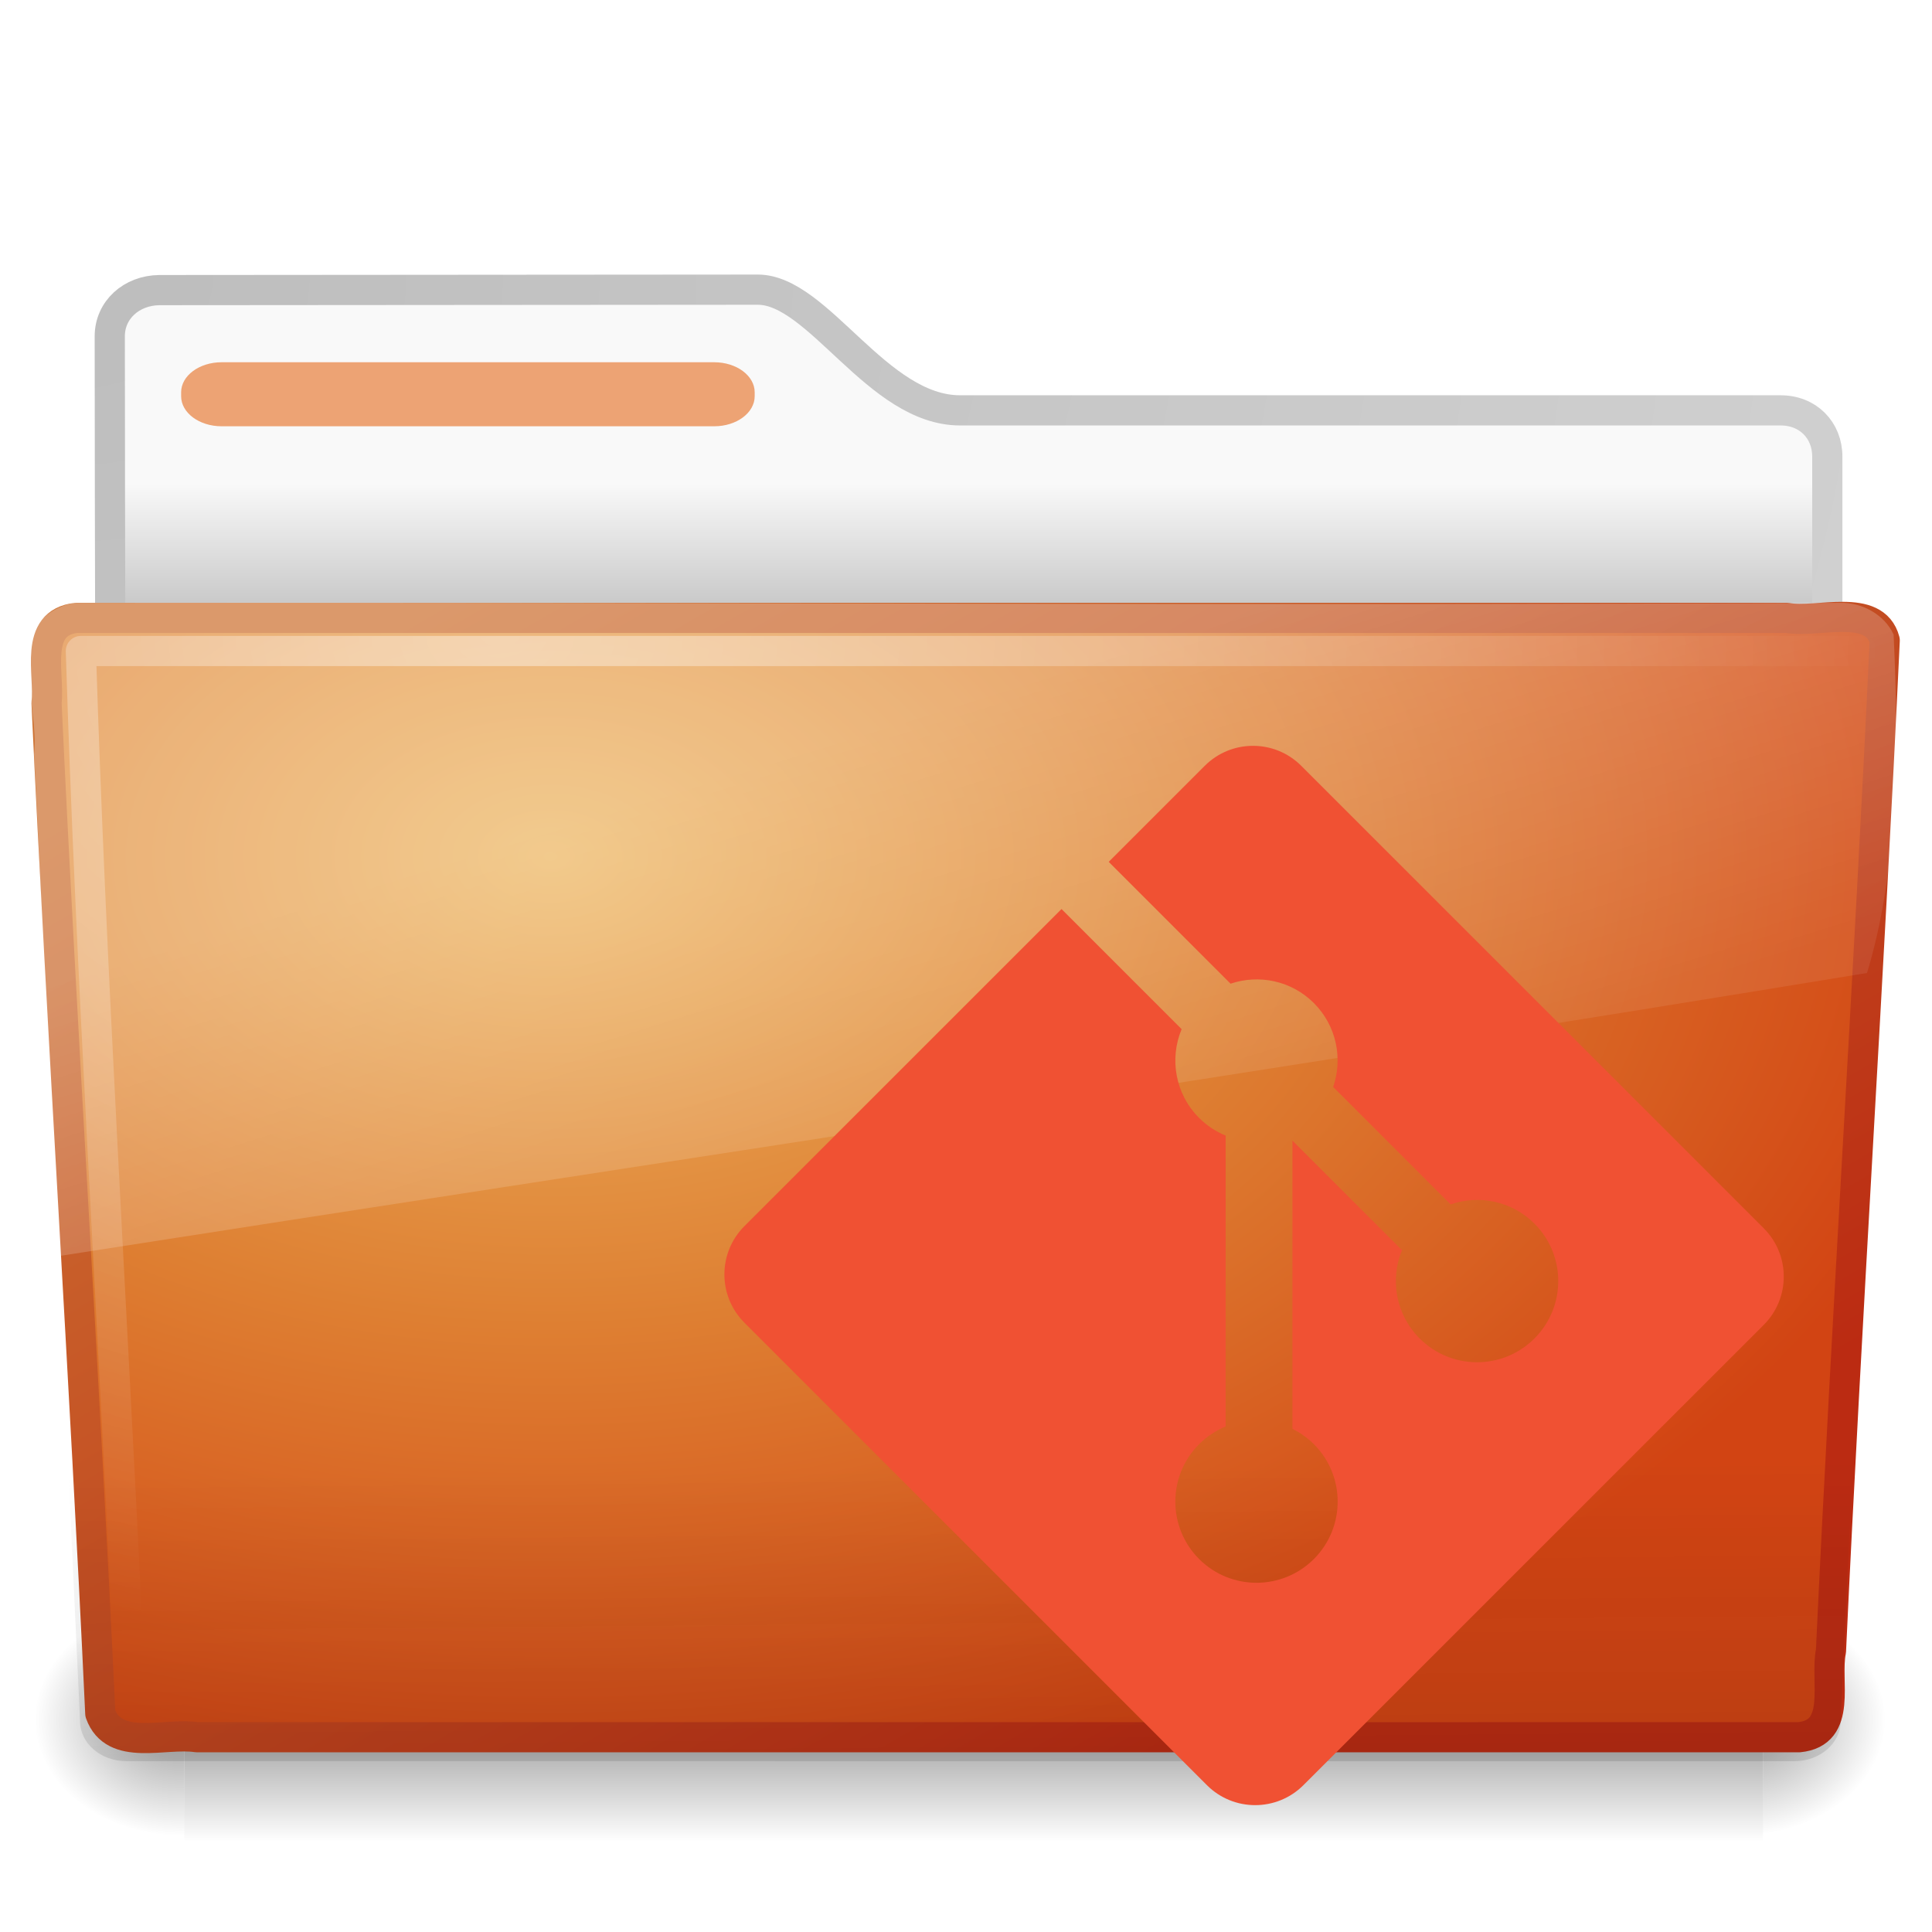
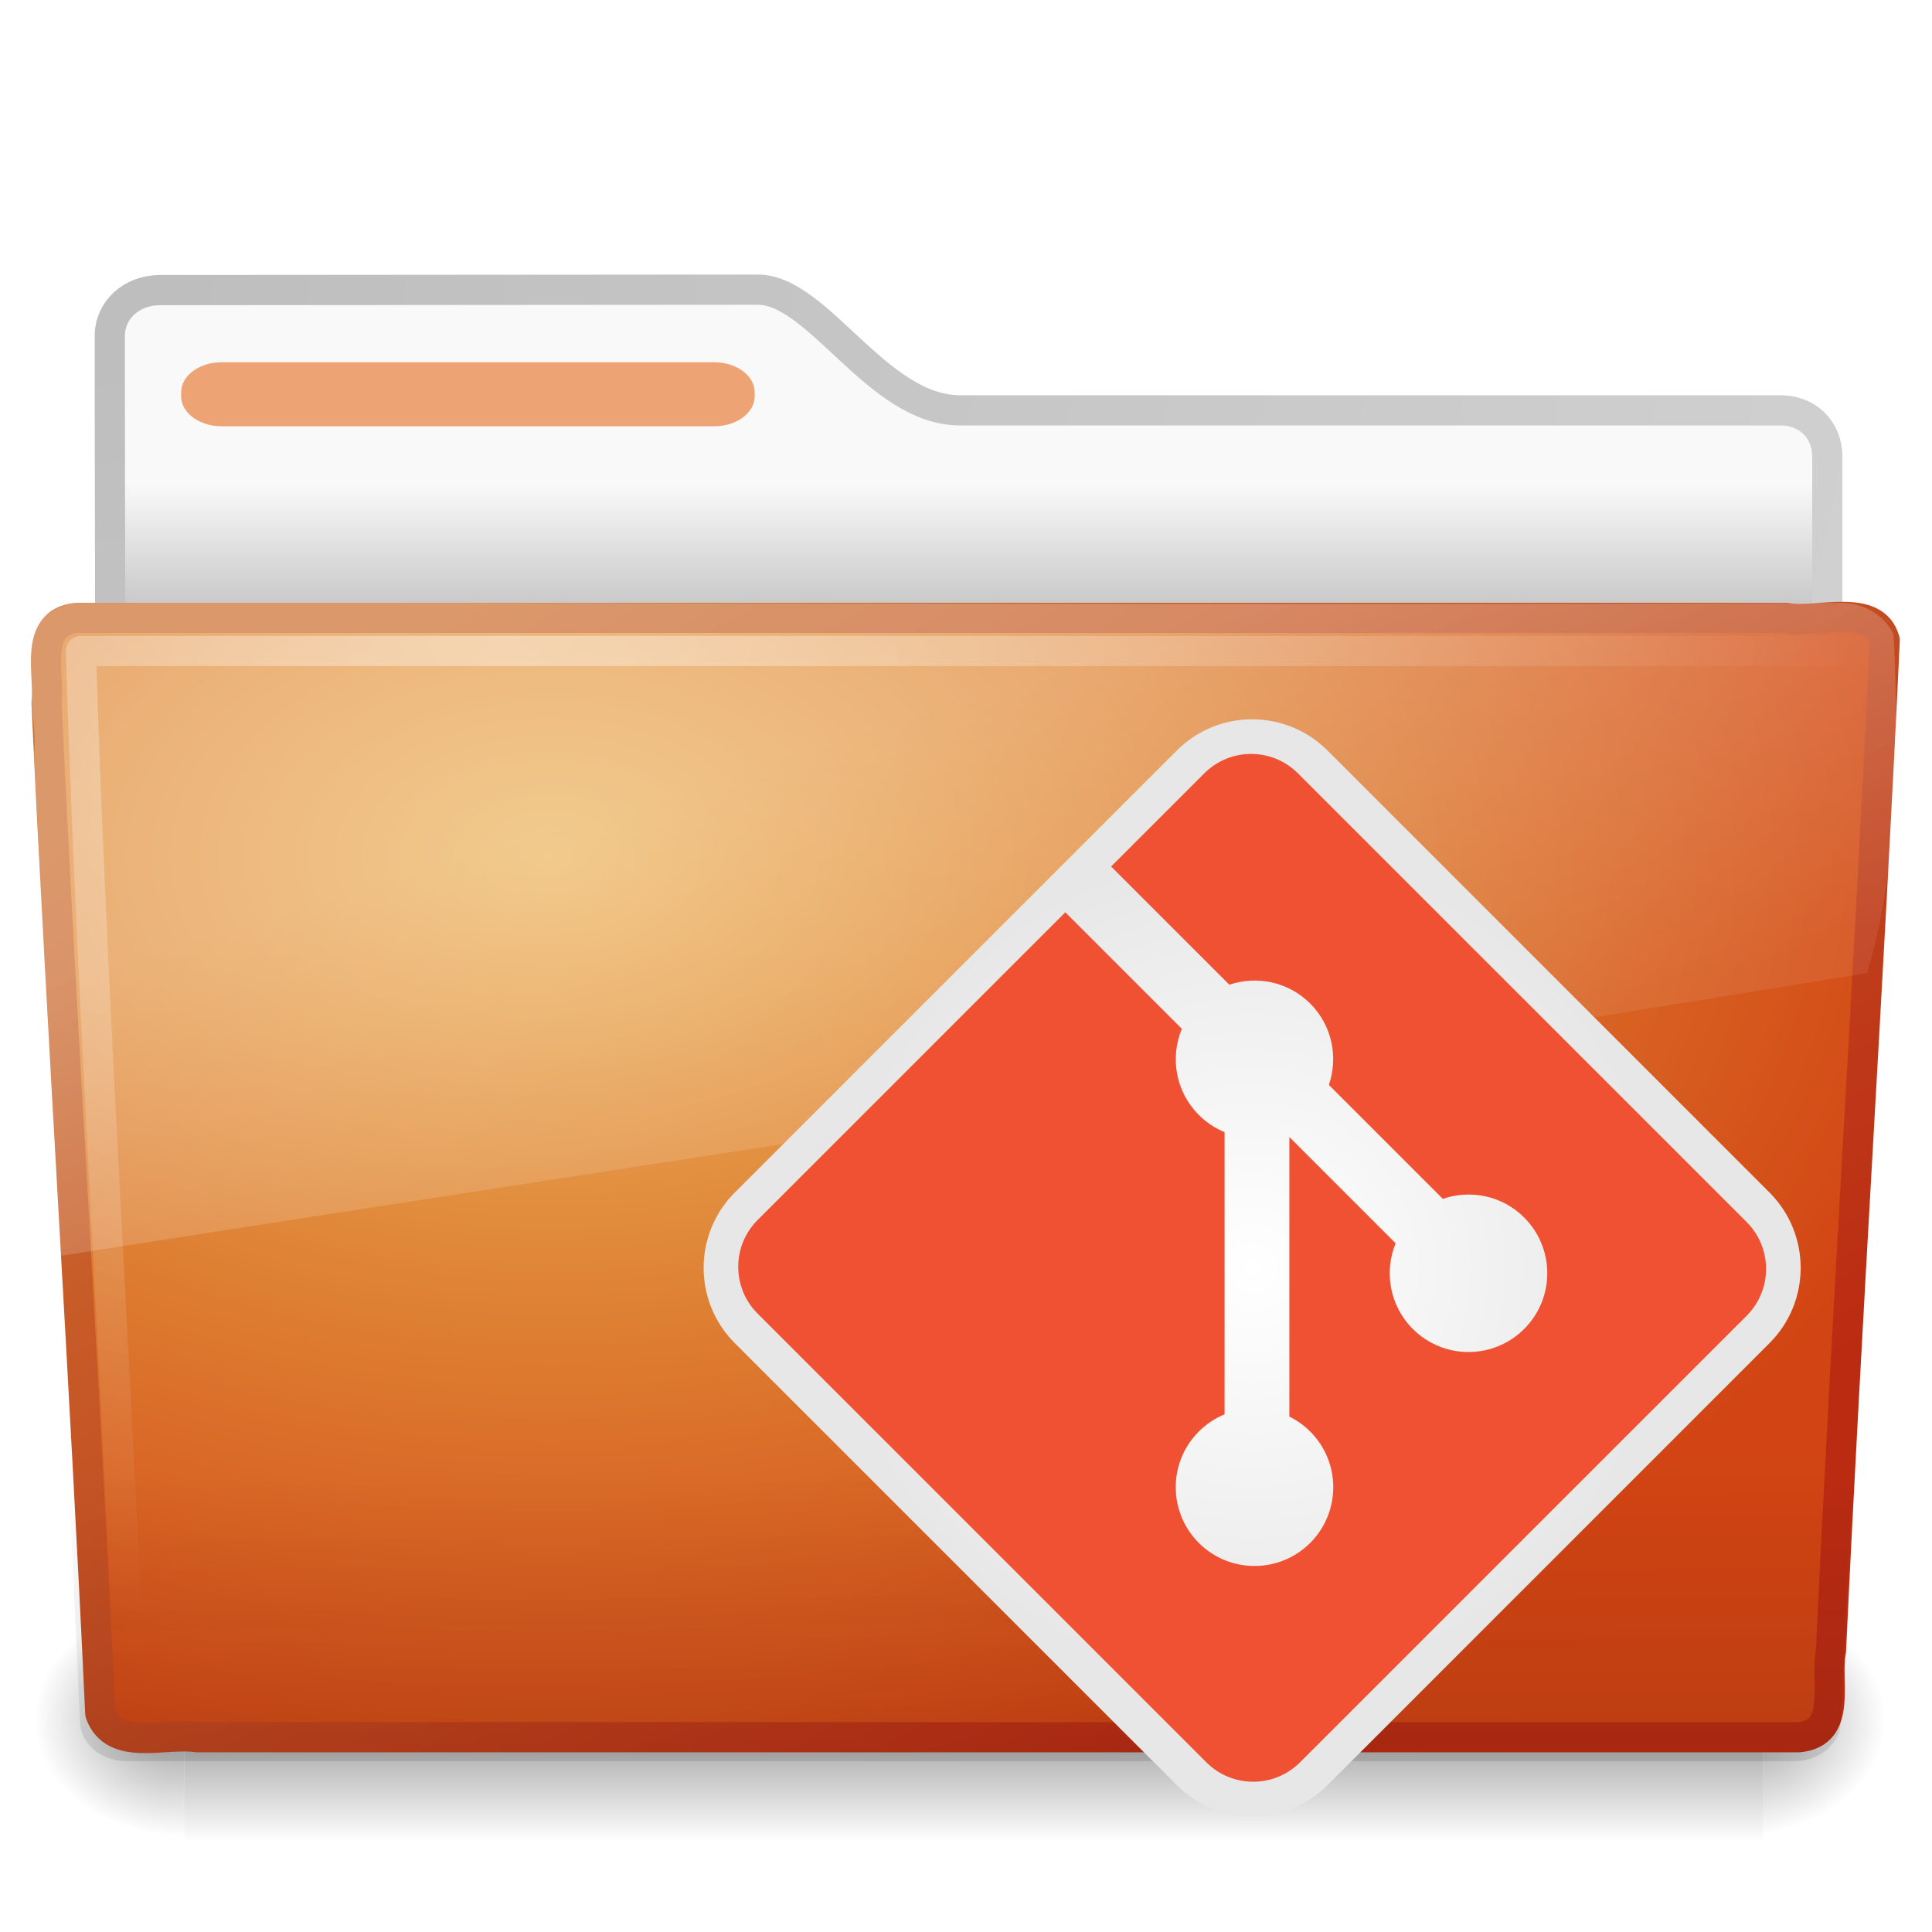
<svg xmlns="http://www.w3.org/2000/svg" xmlns:xlink="http://www.w3.org/1999/xlink" id="svg2906" width="64" height="64" version="1.0">
  <defs id="defs2908">
+     <linearGradient id="linearGradient1193">
+       <stop style="stop-color:#ffffff;stop-opacity:1" offset="0" id="stop1189" />
+       <stop style="stop-color:#e7e7e7;stop-opacity:1" offset="1" id="stop1191" />
+     </linearGradient>
    <radialGradient id="radialGradient2904" cx="3" cy="5.017" r="21" gradientTransform="matrix(-1.7093e-8 2.28 -2.8952 -1.9417e-8 16.801 2.2898)" gradientUnits="userSpaceOnUse">
      <stop id="stop3486" style="stop-color:#bdbdbd" offset="0" />
      <stop id="stop3488" style="stop-color:#d0d0d0" offset="1" />
    </radialGradient>
    <linearGradient id="linearGradient2902" x1="62.989" x2="62.989" y1="13.183" y2="16.19" gradientTransform="matrix(1.3408 0 0 1.33 -68.673 -1.51)" gradientUnits="userSpaceOnUse">
      <stop id="stop6406" style="stop-color:#f9f9f9" offset="0" />
      <stop id="stop6408" style="stop-color:#c9c9c9" offset="1" />
    </linearGradient>
    <radialGradient id="radialGradient2880" cx="605.71" cy="486.65" r="117.14" gradientTransform="matrix(-.03213 0 0 .037059 23.363 25.412)" gradientUnits="userSpaceOnUse">
      <stop id="stop2681" offset="0" />
      <stop id="stop2683" style="stop-opacity:0" offset="1" />
    </radialGradient>
    <radialGradient id="radialGradient2878" cx="605.71" cy="486.65" r="117.14" gradientTransform="matrix(.03213 0 0 .037059 24.637 25.412)" gradientUnits="userSpaceOnUse">
      <stop id="stop2675" offset="0" />
      <stop id="stop2677" style="stop-opacity:0" offset="1" />
    </radialGradient>
    <linearGradient id="linearGradient2876" x1="302.86" x2="302.86" y1="366.65" y2="609.51" gradientTransform="matrix(.08284 0 0 .037059 -5.9408 25.412)" gradientUnits="userSpaceOnUse">
      <stop id="stop2667" style="stop-opacity:0" offset="0" />
      <stop id="stop2669" offset=".5" />
      <stop id="stop2671" style="stop-opacity:0" offset="1" />
    </linearGradient>
    <linearGradient id="linearGradient2895" x1="82.453" x2="65.34" y1="45.114" y2="15.944" gradientTransform="matrix(1.3408 0 0 1.3265 -72.463 -1.6032)" gradientUnits="userSpaceOnUse">
      <stop id="stop3624-5" style="stop-color:#bb2b12" offset="0" />
      <stop id="stop3626-7" style="stop-color:#cd7233" offset="1" />
    </linearGradient>
    <radialGradient id="radialGradient2893" cx="63.969" cy="14.113" r="23.097" gradientTransform="matrix(2.0979 -1.262e-7 8.2824e-8 1.3475 -115.97 9.3537)" gradientUnits="userSpaceOnUse">
      <stop id="stop3618-2" style="stop-color:#edb763" offset="0" />
      <stop id="stop2559" style="stop-color:#de7f32" offset=".5" />
      <stop id="stop3620-1" style="stop-color:#d24413" offset="1" />
    </radialGradient>
    <linearGradient id="linearGradient2890" x1="22.935" x2="22.809" y1="49.629" y2="36.658" gradientTransform="matrix(1.5348 0 0 1.327 -5.0206 -.048542)" gradientUnits="userSpaceOnUse">
      <stop id="stop2661" style="stop-color:#0a0a0a;stop-opacity:.498" offset="0" />
      <stop id="stop2663" style="stop-color:#0a0a0a;stop-opacity:0" offset="1" />
    </linearGradient>
    <radialGradient id="radialGradient2887" cx="7.265" cy="8.302" r="20.98" gradientTransform="matrix(0 1.6066 -2.1817 0 34.686 9.2848)" gradientUnits="userSpaceOnUse">
      <stop id="stop2693" style="stop-color:#fff;stop-opacity:.4" offset="0" />
      <stop id="stop2695" style="stop-color:#fff;stop-opacity:0" offset="1" />
    </radialGradient>
    <linearGradient id="linearGradient2884" x1="11.566" x2="15.215" y1="22.292" y2="33.955" gradientTransform="matrix(1.3408 0 0 1.33 -.37331 -1.31)" gradientUnits="userSpaceOnUse">
      <stop id="stop2687" style="stop-color:#fff;stop-opacity:.275" offset="0" />
      <stop id="stop2689" style="stop-color:#fff;stop-opacity:.078" offset="1" />
    </linearGradient>
    <radialGradient id="radialGradient2436" cx="62.625" cy="4.625" r="10.625" gradientTransform="matrix(2.1647,0,0,0.75294,-111.56,36.518)" gradientUnits="userSpaceOnUse">
      <stop id="stop8840" offset="0" />
      <stop id="stop8842" style="stop-opacity:0" offset="1" />
    </radialGradient>
    <linearGradient id="linearGradient2515" x1="20.759" x2="20.759" y1="1" y2="45.017" gradientUnits="userSpaceOnUse">
      <stop id="stop3311" style="stop-color:#f6f6f6" offset="0" />
      <stop id="stop3313" style="stop-color:#d2d2d2" offset="1" />
    </linearGradient>
    <linearGradient id="linearGradient2517" x1="37.201" x2="37.201" y1="1" y2="45" gradientUnits="userSpaceOnUse">
      <stop id="stop3399" style="stop-color:#aaa" offset="0" />
      <stop id="stop3401" style="stop-color:#8c8c8c" offset="1" />
    </linearGradient>
    <linearGradient id="linearGradient2512" x1="86.133" x2="84.639" y1="105.1" y2="20.895" gradientTransform="matrix(0.32448,0,0,0.32448,3.2333,2.5577)" gradientUnits="userSpaceOnUse">
      <stop id="stop5130" style="stop-color:#e5e5e5" offset="0" />
      <stop id="stop5132" style="stop-color:#ababab" offset="1" />
    </linearGradient>
    <radialGradient id="radialGradient2876" cx="32" cy="41.5" r="21" gradientTransform="matrix(1,0,0,0.35714,0,26.679)" gradientUnits="userSpaceOnUse" xlink:href="#linearGradient5060" />
    <linearGradient id="linearGradient5060">
      <stop id="stop5062" offset="0" />
      <stop id="stop5064" style="stop-opacity:0" offset="1" />
    </linearGradient>
    <radialGradient id="radialGradient2878-6" cx="25" cy="28.66" r="16" gradientTransform="matrix(1.3125,0,0,0.37327,-7.8125,20.302)" gradientUnits="userSpaceOnUse" xlink:href="#linearGradient6954" />
    <linearGradient id="linearGradient6954">
      <stop id="stop6960" style="stop-color:#f5f5f5" offset="0" />
      <stop id="stop6962" style="stop-color:#d2d2d2" offset="1" />
    </linearGradient>
    <linearGradient id="linearGradient2880" x1="30" x2="30" y1="25.085" y2="45" gradientUnits="userSpaceOnUse" xlink:href="#linearGradient3785" />
    <linearGradient id="linearGradient3785">
      <stop id="stop3787" style="stop-color:#bdbdbd" offset="0" />
      <stop id="stop3789" style="stop-color:#8c8c8c" offset="1" />
    </linearGradient>
    <linearGradient id="linearGradient2882" x1="24.787" x2="24.875" y1="53.869" y2="83.5" gradientUnits="userSpaceOnUse" xlink:href="#linearGradient3341" />
    <linearGradient id="linearGradient3341">
      <stop id="stop3343" style="stop-color:#fff" offset="0" />
      <stop id="stop3345" style="stop-color:#fff;stop-opacity:0" offset="1" />
    </linearGradient>
    <radialGradient id="radialGradient2884" cx="26.376" cy="12.313" r="8" gradientTransform="matrix(1.6402,-0.13258,0.12811,1.5849,-18.396,-5.2274)" gradientUnits="userSpaceOnUse" xlink:href="#linearGradient6954" />
    <linearGradient id="linearGradient2887" x1="30" x2="30" y1="5" y2="44.679" gradientUnits="userSpaceOnUse" xlink:href="#linearGradient3785" />
    <linearGradient id="linearGradient2889" x1="22" x2="17" y1="39" y2="37.438" gradientUnits="userSpaceOnUse" xlink:href="#linearGradient5060" />
    <linearGradient id="linearGradient2891" x1="38" x2="43" y1="39" y2="38.6" gradientUnits="userSpaceOnUse" xlink:href="#linearGradient5060" />
    <radialGradient id="radialGradient2893-7" cx="30" cy="33.188" r="4.688" gradientTransform="matrix(1.528,-7.0647e-7,2.1309e-7,0.46087,-15.839,14.705)" gradientUnits="userSpaceOnUse" xlink:href="#linearGradient5060" />
    <linearGradient id="linearGradient2895-5" x1="30" x2="30" y1="3.041" y2="27.957" gradientUnits="userSpaceOnUse" xlink:href="#linearGradient3341" />
    <radialGradient id="radialGradient2876-3" cx="32" cy="41.5" r="21" gradientTransform="matrix(1,0,0,0.35714,0,26.679)" gradientUnits="userSpaceOnUse" xlink:href="#linearGradient5060" />
    <radialGradient id="radialGradient2878-6-5" cx="25" cy="28.66" r="16" gradientTransform="matrix(1.3125,0,0,0.37327,-7.8125,20.302)" gradientUnits="userSpaceOnUse" xlink:href="#linearGradient6954" />
    <radialGradient id="radialGradient2884-2" cx="26.376" cy="12.313" r="8" gradientTransform="matrix(1.6402,-0.13258,0.12811,1.5849,-18.396,-5.2274)" gradientUnits="userSpaceOnUse" xlink:href="#linearGradient6954" />
    <radialGradient id="radialGradient2893-7-7" cx="30" cy="33.188" r="4.688" gradientTransform="matrix(1.528,-7.0647e-7,2.1309e-7,0.46087,-15.839,14.705)" gradientUnits="userSpaceOnUse" xlink:href="#linearGradient5060" />
    <linearGradient xlink:href="#linearGradient3785" id="linearGradient399" gradientUnits="userSpaceOnUse" x1="30" y1="25.085" x2="30" y2="45" />
    <linearGradient xlink:href="#linearGradient3341" id="linearGradient401" gradientUnits="userSpaceOnUse" x1="24.787" y1="53.869" x2="24.875" y2="83.5" />
    <linearGradient xlink:href="#linearGradient3785" id="linearGradient403" gradientUnits="userSpaceOnUse" x1="30" y1="5" x2="30" y2="44.679" />
    <linearGradient xlink:href="#linearGradient5060" id="linearGradient405" gradientUnits="userSpaceOnUse" x1="22" y1="39" x2="17" y2="37.438" />
    <linearGradient xlink:href="#linearGradient5060" id="linearGradient407" gradientUnits="userSpaceOnUse" x1="38" y1="39" x2="43" y2="38.6" />
    <linearGradient xlink:href="#linearGradient3341" id="linearGradient409" gradientUnits="userSpaceOnUse" x1="30" y1="3.041" x2="30" y2="27.957" />
+     <radialGradient xlink:href="#linearGradient1193" id="radialGradient1317" gradientUnits="userSpaceOnUse" gradientTransform="matrix(1.126277,0,0,1.126277,37.79153,32.32412)" cx="-0.121" cy="56.525" fx="-0.121" fy="56.525" r="12.704" />
  </defs>
  <g id="layer1">
    <path id="path2856" d="m5.281 9.61c-0.925 0.01-1.645 0.655-1.645 1.53 0 7.334 0.043 12.954 0 19.618 1.925 0 56.896-4.935 56.896-7.053v-8.581c0-0.875-0.643-1.54-1.569-1.53h-27.158c-2.745 0-4.691-3.999-6.704-3.999l-19.82 0.015z" style="fill:url(#linearGradient2902);stroke-linecap:round;stroke-linejoin:round;stroke:url(#radialGradient2904)" />
    <g id="g2858" transform="matrix(1.2849 0 0 .88667 .96746 18.44)" style="opacity:.4">
      <rect id="rect2860" x="4" y="39" width="40.7" height="9" style="fill:url(#linearGradient2876)" />
      <path id="path2862" d="m44.7 39v8.999c1.655 0.017 4-2.016 4-4.5 0-2.484-1.846-4.499-4-4.499z" style="fill:url(#radialGradient2878)" />
      <path id="path2864" d="m4 39v8.999c-1.655 0.017-4-2.016-4-4.5 0-2.484 1.846-4.499 4-4.499z" style="fill:url(#radialGradient2880)" />
    </g>
    <path id="path2866" d="m2.526 20.468c-1.438 0.164-0.87 1.86-0.985 2.813 0.526 11.235 1.258 22.244 1.781 33.479 0.458 1.281 2.138 0.625 3.202 0.788h53.07c1.461-0.141 0.853-1.867 1.059-2.855 0.526-11.235 1.258-22.244 1.781-33.479-0.337-1.266-2.238-0.562-3.235-0.746h-56.673v0z" style="fill:url(#radialGradient2893);stroke-linecap:round;stroke-linejoin:round;stroke-width:.999;stroke:url(#linearGradient2895)" />
    <path id="path2868" d="m2.386 19.857 58.855 5.36e-4c0.85 0 1.401 0.591 1.401 1.327l-1.668 35.829c0 0.735-0.685 1.327-1.535 1.327h-55.252c-0.85 0-1.535-0.592-1.535-1.327l-1.668-35.829c0-0.735 0.551-1.327 1.401-1.327z" style="fill:url(#linearGradient2890);opacity:.4" />
    <path id="path2870" d="m61.673 21.565h-58.994c0.321 10.435 1.034 21.751 1.55 32.627" style="fill:none;stroke-linecap:round;stroke-linejoin:round;stroke:url(#radialGradient2887)" />
    <path id="path2872" d="m60.967 19.97c-19.508 0.098-39.023-0.028-58.533 0-2.422 0.547-1.119 3.281-1.304 5.016 0.298 5.537 0.433 11.099 0.832 16.621 20.112-3.143 40.125-6.128 59.885-9.376 1.047-3.44 1.056-7.542 0.881-11.211-0.307-0.671-1.055-1.065-1.761-1.05z" style="fill:url(#linearGradient2884)" />
    <rect id="rect2874" x="6" y="12" width="19" height="2.121" rx="1.341" ry=".996" style="display:block;fill:#eda374" />
  </g>
-   <g transform="matrix(0.7370921,0,0,0.7370921,65.63403,21.31957)" id="layer1-3">
+   <g transform="matrix(0.7370921,0,0,0.7370921,128.7813,-5.723533)" id="layer1-3">
    <path id="path8836" d="m 47,40 c 0,4.418 -10.297,8 -23,8 -12.703,0 -23,-3.582 -23,-8 0,-4.418 10.297,-8 23,-8 12.703,0 23,3.582 23,8 z" style="opacity:0.3;fill:url(#radialGradient2436);fill-rule:evenodd" />
    <path id="rect3267" d="m 21.031,1.5 c -0.846,0 -1.531,0.702 -1.531,1.562 v 3.031 c -1.513,0.403 -2.959,1.012 -4.281,1.781 L 13.062,5.719 C 12.758,5.414 12.394,5.253 12,5.25 11.606,5.247 11.205,5.388 10.906,5.687 l -4.219,4.219 c -0.598,0.598 -0.577,1.548 0.031,2.156 l 2.156,2.156 c -0.769,1.323 -1.378,2.768 -1.781,4.281 h -3.031 c -0.861,0 -1.562,0.685 -1.562,1.531 v 5.938 c 0,0.846 0.702,1.531 1.562,1.531 h 3.031 c 0.403,1.513 1.012,2.959 1.781,4.281 l -2.156,2.156 C 6.11,34.546 6.089,35.495 6.687,36.093 l 4.219,4.219 c 0.598,0.598 1.548,0.577 2.156,-0.031 l 2.156,-2.156 c 1.323,0.769 2.768,1.378 4.281,1.781 v 3.031 c 0,0.861 0.685,1.562 1.531,1.562 h 5.938 c 0.846,0 1.531,-0.702 1.531,-1.562 v -3.031 c 1.513,-0.403 2.959,-1.012 4.281,-1.781 l 2.156,2.156 c 0.609,0.609 1.558,0.63 2.156,0.031 l 4.219,-4.219 c 0.598,-0.598 0.577,-1.548 -0.031,-2.156 l -2.156,-2.156 c 0.769,-1.323 1.378,-2.768 1.781,-4.281 h 3.031 c 0.861,0 1.562,-0.685 1.562,-1.531 v -5.938 c 0,-0.846 -0.702,-1.531 -1.562,-1.531 h -3.031 c -0.403,-1.513 -1.012,-2.959 -1.781,-4.281 l 2.156,-2.156 c 0.609,-0.609 0.63,-1.558 0.031,-2.156 L 37.093,5.687 C 36.495,5.089 35.545,5.11 34.937,5.719 L 32.781,7.875 C 31.458,7.106 30.012,6.497 28.5,6.094 V 3.062 C 28.5,2.202 27.814,1.5 26.968,1.5 h -5.938 z m 2.969,15 c 3.588,0 6.5,2.912 6.5,6.5 0,3.588 -2.912,6.5 -6.5,6.5 -3.588,0 -6.5,-2.912 -6.5,-6.5 0,-3.588 2.912,-6.5 6.5,-6.5 z" style="display:block;fill:url(#linearGradient2515);stroke:url(#linearGradient2517);stroke-linejoin:round" />
    <path id="path28" d="m 24,9.5 c -7.444,0 -13.5,6.056 -13.5,13.5 0,7.444 6.056,13.5 13.5,13.5 7.444,0 13.5,-6.056 13.5,-13.5 C 37.5,15.556 31.444,9.5 24,9.5 Z" style="fill:none;stroke:url(#linearGradient2512)" />
    <path id="path3315" d="m 24,10 c -7.168,-5e-7 -13,5.832 -13,13 0,7.168 5.832,13 13,13 7.168,-10e-7 13,-5.832 13,-13 0,-7.168 -5.832,-13 -13,-13 z m 0,6 c 3.864,0 7,3.136 7,7 0,3.864 -3.136,7 -7,7 -3.864,0 -7,-3.136 -7,-7 0,-3.864 3.136,-7 7,-7 z" style="opacity:0.05" />
  </g>
-   <path style="fill:#f05133;stroke-width:0.308" id="path10" d="M 58.428,40.689 43.105,25.368 c -0.882,-0.882 -2.313,-0.882 -3.195,0 l -3.182,3.182 4.036,4.036 c 0.938,-0.317 2.014,-0.104 2.761,0.643 0.751,0.752 0.962,1.837 0.638,2.778 l 3.89,3.89 c 0.941,-0.324 2.027,-0.115 2.778,0.638 1.051,1.05 1.051,2.752 0,3.803 -1.051,1.051 -2.753,1.051 -3.804,0 -0.79,-0.791 -0.985,-1.951 -0.585,-2.924 l -3.628,-3.628 -3.06e-4,9.546 c 0.256,0.127 0.498,0.296 0.711,0.509 1.05,1.05 1.05,2.752 0,3.803 -1.051,1.05 -2.753,1.05 -3.803,0 -1.05,-1.052 -1.05,-2.753 0,-3.803 0.26,-0.259 0.56,-0.455 0.88,-0.587 V 37.618 C 40.282,37.487 39.982,37.293 39.722,37.032 38.926,36.237 38.735,35.069 39.143,34.092 L 35.164,30.113 24.659,40.618 c -0.883,0.883 -0.883,2.314 0,3.197 l 15.322,15.321 c 0.882,0.882 2.313,0.882 3.196,0 L 58.428,43.887 c 0.882,-0.883 0.882,-2.314 0,-3.197" />
  <g id="g3912" transform="matrix(0.382128,0,0,0.382128,128.6082,33.21342)">
    <path id="path3823" transform="matrix(0.85714,0,0,0.8,2.5714,7.8)" d="m 53,41.5 a 21,7.5 0 1 1 -42,0 21,7.5 0 1 1 42,0 z" style="opacity:0.7;fill:url(#radialGradient2876)" />
    <path id="path3766" d="m 25.5,20.5 c 0.46,2.177 0.717,3.823 0.344,6 -2.911,2.415 -10.355,3.5 -10.344,6 l -1,7.5 c 0,2.485 6.94,4.5 15.5,4.5 8.56,0 15.5,-2.015 15.5,-4.5 l -1,-7.5 c -0.012,-2.14 -7.5,-3.5 -10.375,-6 -0.246,-2.02 -0.05,-3.98 0.375,-6 h -9 z" style="fill:url(#radialGradient2878-6);stroke:url(#linearGradient2880)" />
    <path id="path3894" transform="translate(4.125,-39.5)" d="m 22.531,61 c 0.305,1.69 0.511,3.272 0.188,5.156 a 1.003,1.003 0 0 1 -0.375,0.625 c -1.722,1.429 -4.345,2.254 -6.531,3.125 -1.093,0.435 -2.066,0.87 -2.688,1.281 -0.622,0.411 -0.751,0.685 -0.75,0.812 a 1.003,1.003 0 0 1 0,0.125 l -1,7.375 c 0,0.003 -1.1e-4,0.028 0,0.031 0.005,0.158 0.15,0.473 0.781,0.906 0.644,0.442 1.694,0.893 3.031,1.281 2.674,0.776 6.486,1.281 10.688,1.281 4.202,0 8.014,-0.505 10.688,-1.281 1.337,-0.388 2.387,-0.839 3.031,-1.281 0.631,-0.433 0.776,-0.748 0.781,-0.906 V 79.5 l -1,-7.375 a 1.003,1.003 0 0 1 0,-0.125 c 1.37e-4,0.025 0.016,0.003 -0.094,-0.125 -0.109,-0.128 -0.334,-0.299 -0.656,-0.5 -0.644,-0.402 -1.646,-0.857 -2.75,-1.312 -2.209,-0.91 -4.836,-1.839 -6.531,-3.312 a 1.003,1.003 0 0 1 -0.344,-0.625 c -0.212,-1.743 -0.057,-3.441 0.219,-5.125 H 22.532 Z" style="fill:none;stroke:url(#linearGradient2882)" />
    <path id="path3764" d="m 30,5.5 c -4.142,0 -7.5,3.134 -7.5,7 0.032,1.431 0.155,3.13 1,7 0.5,1.5 4.96,5.5 5,6 0.97,0.5 2.5,0.5 3.5,0 0,-0.5 4,-4.5 4.5,-6 0.951,-4.022 0.949,-5.5 1,-7 0,-3.866 -3.358,-7 -7.5,-7 z" style="fill:url(#radialGradient2884);stroke:url(#linearGradient2887)" />
    <path id="path3848" d="m 21,43.2 c -2.362,-1.982 -1.236,-6.383 -1,-9.2 -1,2 -1,8 -3,8 1.363,0.459 2.75,0.966 4,1.2 z" style="opacity:0.3;fill:url(#linearGradient2889)" />
    <path id="path3850" d="m 39,43.2 c 2.35,-1.744 1.157,-6.486 1,-9.2 1,2 1,8 3,8 -1.363,0.459 -2.75,0.966 -4,1.2 z" style="opacity:0.3;fill:url(#linearGradient2891)" />
    <path id="path3833" d="m 25.312,27 c 0.686,1.745 2.519,3 4.688,3 2.169,0 4.001,-1.255 4.688,-3 z" style="opacity:0.2;fill:url(#radialGradient2893-7)" />
    <path id="path3906" transform="matrix(1.0045,0,0,1.0034,-0.1356,-0.051359)" d="m 30,6.531 c -3.614,0 -6.45,2.679 -6.469,5.938 1.42e-4,0.006 -1.45e-4,0.025 0,0.031 0.032,1.374 0.156,2.981 0.969,6.719 0.041,0.097 0.335,0.583 0.781,1.125 0.461,0.559 1.04,1.194 1.625,1.812 0.585,0.619 1.177,1.232 1.625,1.719 0.224,0.243 0.405,0.458 0.562,0.656 0.014,0.018 0.018,0.045 0.031,0.062 0.58,0.228 1.59,0.23 2.219,0 0.14,-0.204 0.3,-0.443 0.5,-0.688 0.4,-0.49 0.911,-1.068 1.438,-1.688 0.527,-0.62 1.079,-1.282 1.5,-1.844 0.4,-0.534 0.658,-0.977 0.719,-1.125 0.003,-0.014 -0.003,-0.017 0,-0.031 0.923,-3.909 0.918,-5.212 0.969,-6.719 0,-0.011 5.9e-5,-0.021 0,-0.031 -0.018,-3.259 -2.855,-5.938 -6.469,-5.938 z" style="opacity:0.7;fill:none;stroke:url(#linearGradient2895-5)" />
  </g>
  <g id="g3912-0" transform="matrix(0.382128,0,0,0.382128,112.5354,31.41389)">
    <path id="path3823-9" transform="matrix(0.85714,0,0,0.8,2.5714,7.8)" d="m 53,41.5 a 21,7.5 0 1 1 -42,0 21,7.5 0 1 1 42,0 z" style="opacity:0.7;fill:url(#radialGradient2876-3)" />
    <path id="path3766-3" d="m 25.5,20.5 c 0.46,2.177 0.717,3.823 0.344,6 -2.911,2.415 -10.355,3.5 -10.344,6 l -1,7.5 c 0,2.485 6.94,4.5 15.5,4.5 8.56,0 15.5,-2.015 15.5,-4.5 l -1,-7.5 c -0.012,-2.14 -7.5,-3.5 -10.375,-6 -0.246,-2.02 -0.05,-3.98 0.375,-6 h -9 z" style="fill:url(#radialGradient2878-6-5);stroke:url(#linearGradient399)" />
    <path id="path3894-6" transform="translate(4.125,-39.5)" d="m 22.531,61 c 0.305,1.69 0.511,3.272 0.188,5.156 a 1.003,1.003 0 0 1 -0.375,0.625 c -1.722,1.429 -4.345,2.254 -6.531,3.125 -1.093,0.435 -2.066,0.87 -2.688,1.281 -0.622,0.411 -0.751,0.685 -0.75,0.812 a 1.003,1.003 0 0 1 0,0.125 l -1,7.375 c 0,0.003 -1.1e-4,0.028 0,0.031 0.005,0.158 0.15,0.473 0.781,0.906 0.644,0.442 1.694,0.893 3.031,1.281 2.674,0.776 6.486,1.281 10.688,1.281 4.202,0 8.014,-0.505 10.688,-1.281 1.337,-0.388 2.387,-0.839 3.031,-1.281 0.631,-0.433 0.776,-0.748 0.781,-0.906 V 79.5 l -1,-7.375 a 1.003,1.003 0 0 1 0,-0.125 c 1.37e-4,0.025 0.016,0.003 -0.094,-0.125 -0.109,-0.128 -0.334,-0.299 -0.656,-0.5 -0.644,-0.402 -1.646,-0.857 -2.75,-1.312 -2.209,-0.91 -4.836,-1.839 -6.531,-3.312 a 1.003,1.003 0 0 1 -0.344,-0.625 c -0.212,-1.743 -0.057,-3.441 0.219,-5.125 H 22.532 Z" style="fill:none;stroke:url(#linearGradient401)" />
    <path id="path3764-0" d="m 30,5.5 c -4.142,0 -7.5,3.134 -7.5,7 0.032,1.431 0.155,3.13 1,7 0.5,1.5 4.96,5.5 5,6 0.97,0.5 2.5,0.5 3.5,0 0,-0.5 4,-4.5 4.5,-6 0.951,-4.022 0.949,-5.5 1,-7 0,-3.866 -3.358,-7 -7.5,-7 z" style="fill:url(#radialGradient2884-2);stroke:url(#linearGradient403)" />
    <path id="path3848-6" d="m 21,43.2 c -2.362,-1.982 -1.236,-6.383 -1,-9.2 -1,2 -1,8 -3,8 1.363,0.459 2.75,0.966 4,1.2 z" style="opacity:0.3;fill:url(#linearGradient405)" />
    <path id="path3850-2" d="m 39,43.2 c 2.35,-1.744 1.157,-6.486 1,-9.2 1,2 1,8 3,8 -1.363,0.459 -2.75,0.966 -4,1.2 z" style="opacity:0.3;fill:url(#linearGradient407)" />
    <path id="path3833-6" d="m 25.312,27 c 0.686,1.745 2.519,3 4.688,3 2.169,0 4.001,-1.255 4.688,-3 z" style="opacity:0.2;fill:url(#radialGradient2893-7-7)" />
    <path id="path3906-1" transform="matrix(1.0045,0,0,1.0034,-0.1356,-0.051359)" d="m 30,6.531 c -3.614,0 -6.45,2.679 -6.469,5.938 1.42e-4,0.006 -1.45e-4,0.025 0,0.031 0.032,1.374 0.156,2.981 0.969,6.719 0.041,0.097 0.335,0.583 0.781,1.125 0.461,0.559 1.04,1.194 1.625,1.812 0.585,0.619 1.177,1.232 1.625,1.719 0.224,0.243 0.405,0.458 0.562,0.656 0.014,0.018 0.018,0.045 0.031,0.062 0.58,0.228 1.59,0.23 2.219,0 0.14,-0.204 0.3,-0.443 0.5,-0.688 0.4,-0.49 0.911,-1.068 1.438,-1.688 0.527,-0.62 1.079,-1.282 1.5,-1.844 0.4,-0.534 0.658,-0.977 0.719,-1.125 0.003,-0.014 -0.003,-0.017 0,-0.031 0.923,-3.909 0.918,-5.212 0.969,-6.719 0,-0.011 5.9e-5,-0.021 0,-0.031 -0.018,-3.259 -2.855,-5.938 -6.469,-5.938 z" style="opacity:0.7;fill:none;stroke:url(#linearGradient409)" />
  </g>
+   <g id="g1401" transform="matrix(0.9702502,0,0,0.9702502,-50.2087,1.978579)">
+     <rect style="fill:url(#radialGradient1317);fill-opacity:1;stroke:none;stroke-width:3.606;stroke-linecap:round" id="rect139" width="28.616" height="28.616" x="23.347" y="81.679" rx="3.638" ry="3.638" transform="rotate(-45)" />
+     <path style="fill:#f05133;stroke-width:0.308" id="path10" d="M 111.384,39.684 96.061,24.363 c -0.882,-0.882 -2.313,-0.882 -3.195,0 l -3.182,3.182 4.036,4.036 c 0.938,-0.317 2.014,-0.104 2.761,0.643 0.751,0.752 0.962,1.837 0.638,2.778 l 3.89,3.89 c 0.941,-0.324 2.027,-0.115 2.778,0.638 1.051,1.05 1.051,2.752 0,3.803 -1.051,1.051 -2.752,1.051 -3.804,0 -0.79,-0.791 -0.985,-1.951 -0.585,-2.924 l -3.628,-3.628 -3.06e-4,9.546 c 0.256,0.127 0.498,0.296 0.711,0.509 1.05,1.05 1.05,2.752 0,3.803 -1.051,1.05 -2.753,1.05 -3.803,0 -1.05,-1.052 -1.05,-2.753 0,-3.803 0.26,-0.259 0.56,-0.455 0.88,-0.587 V 36.613 C 93.238,36.482 92.938,36.288 92.678,36.027 91.883,35.232 91.691,34.064 92.099,33.087 L 88.12,29.108 77.615,39.613 c -0.883,0.883 -0.883,2.314 0,3.197 l 15.322,15.321 c 0.882,0.882 2.313,0.882 3.196,0 L 111.384,42.882 c 0.882,-0.883 0.882,-2.314 0,-3.197" />
+   </g>
</svg>
